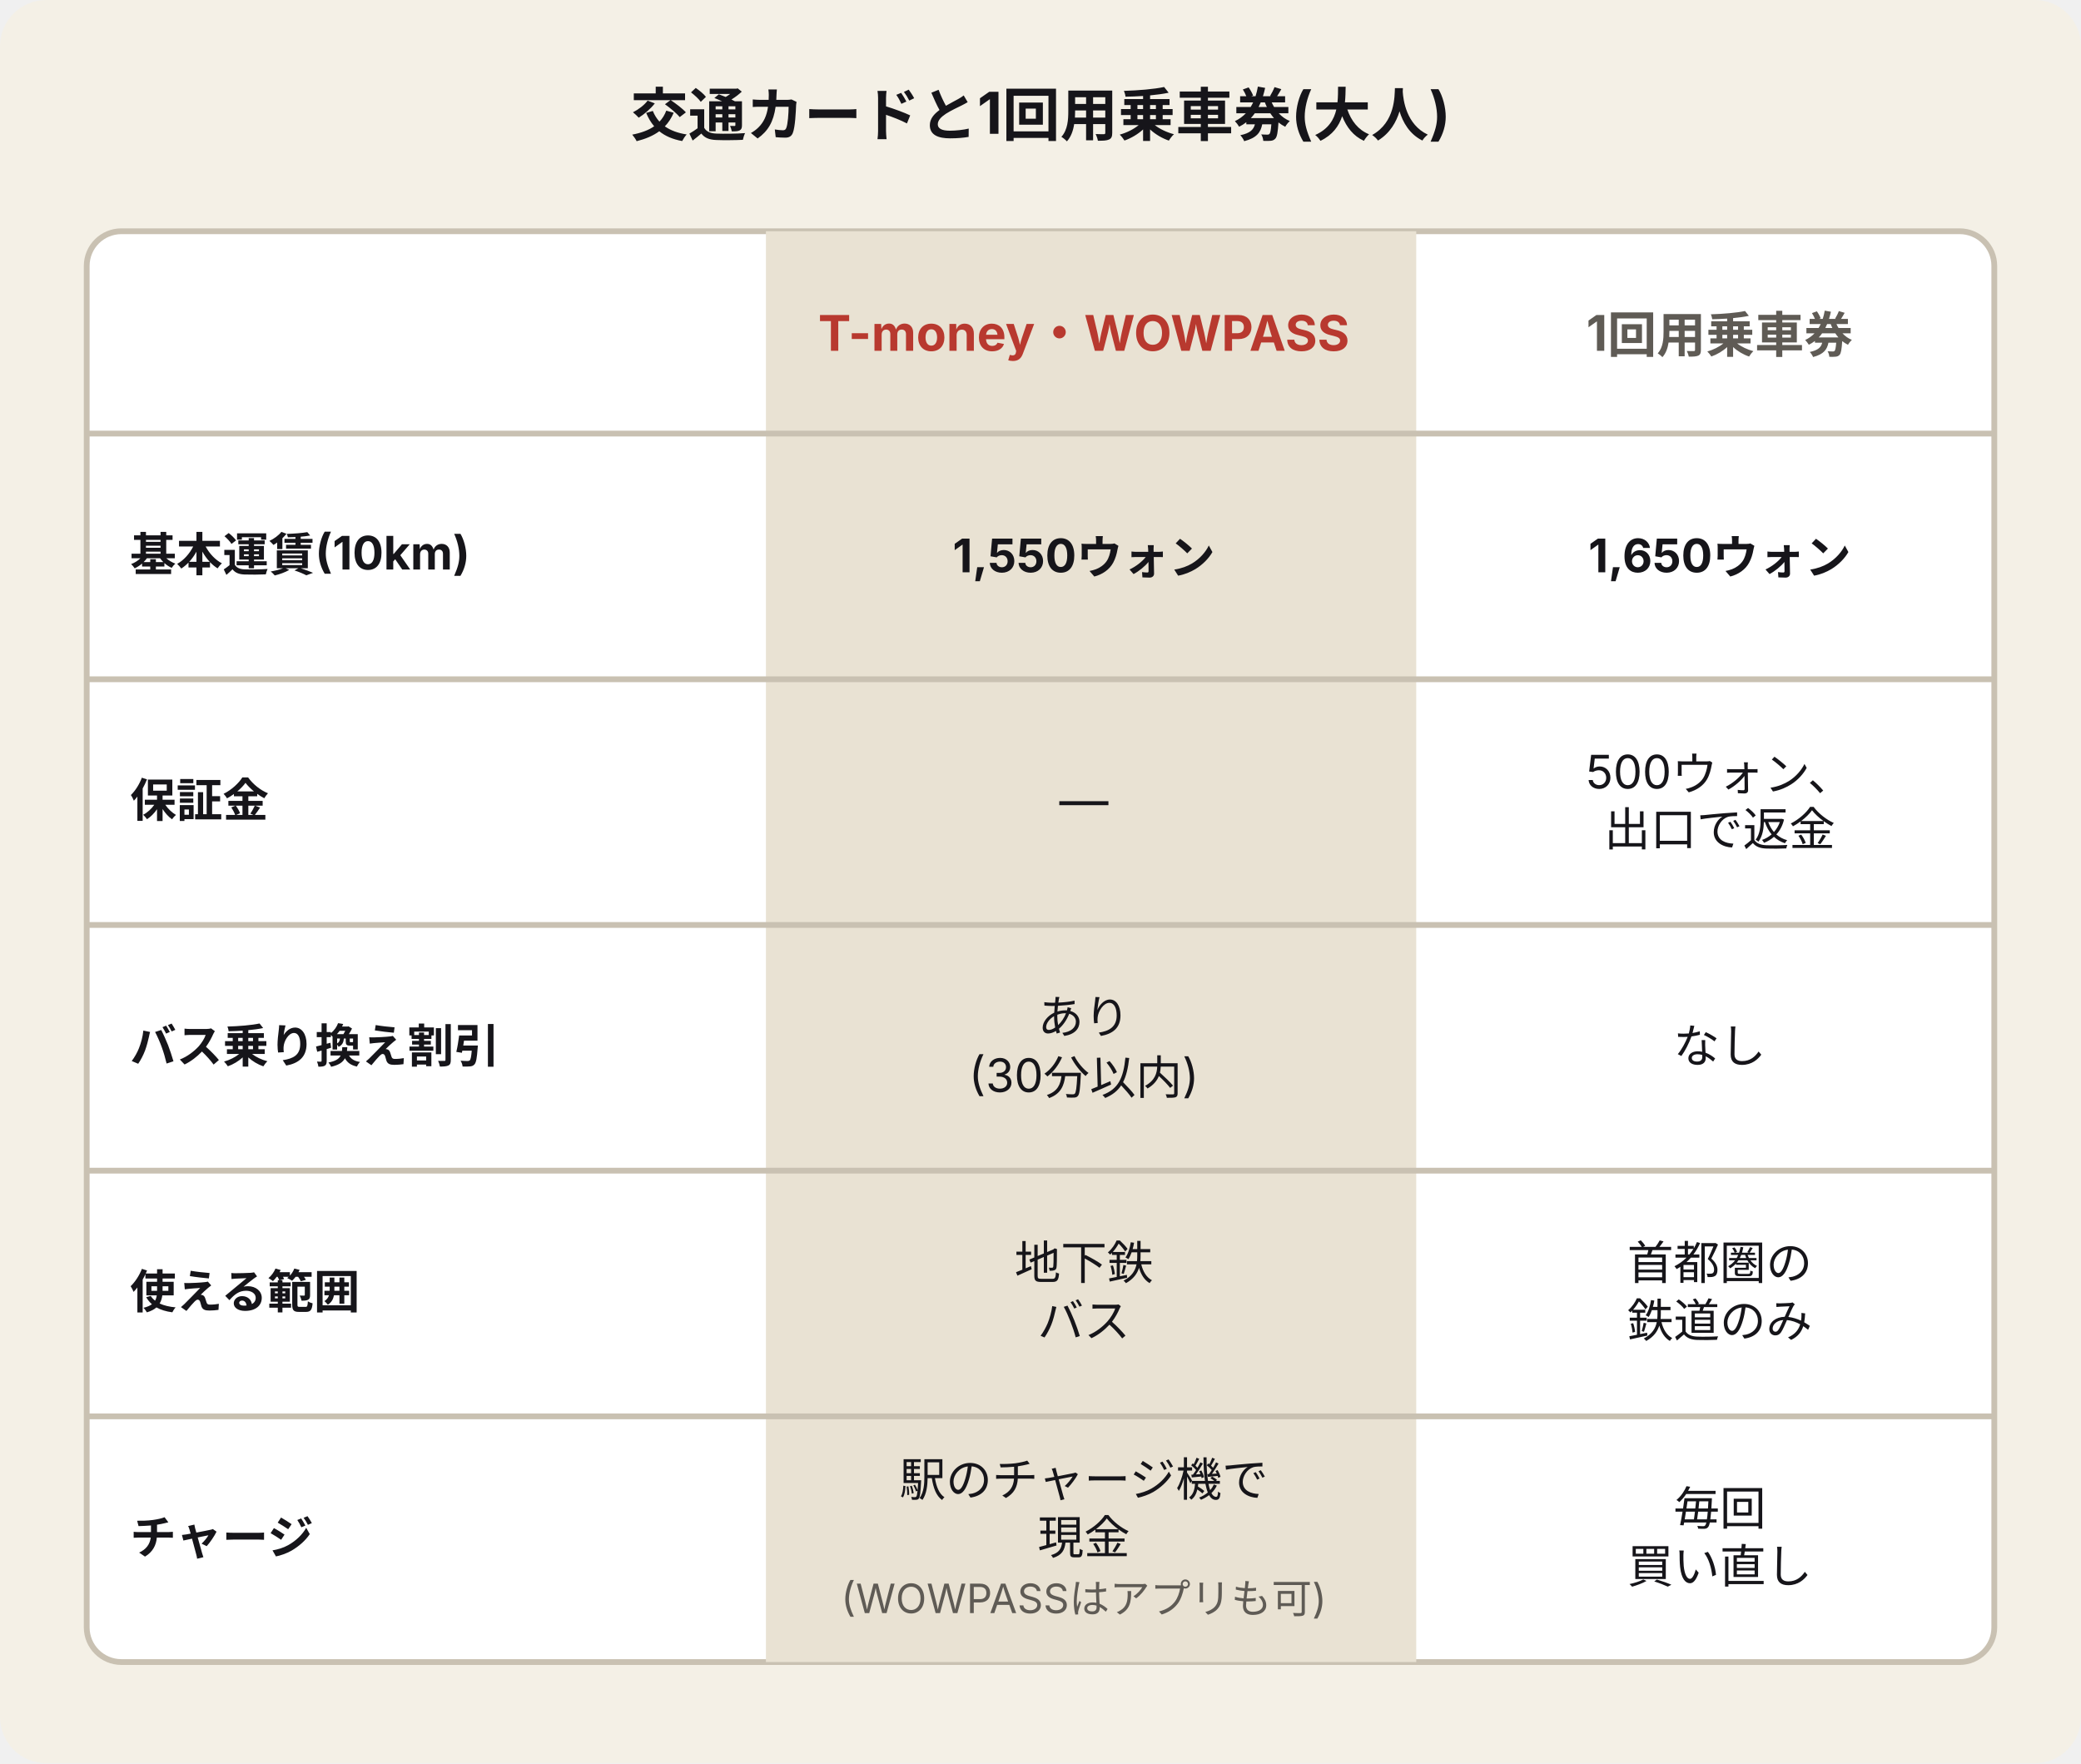
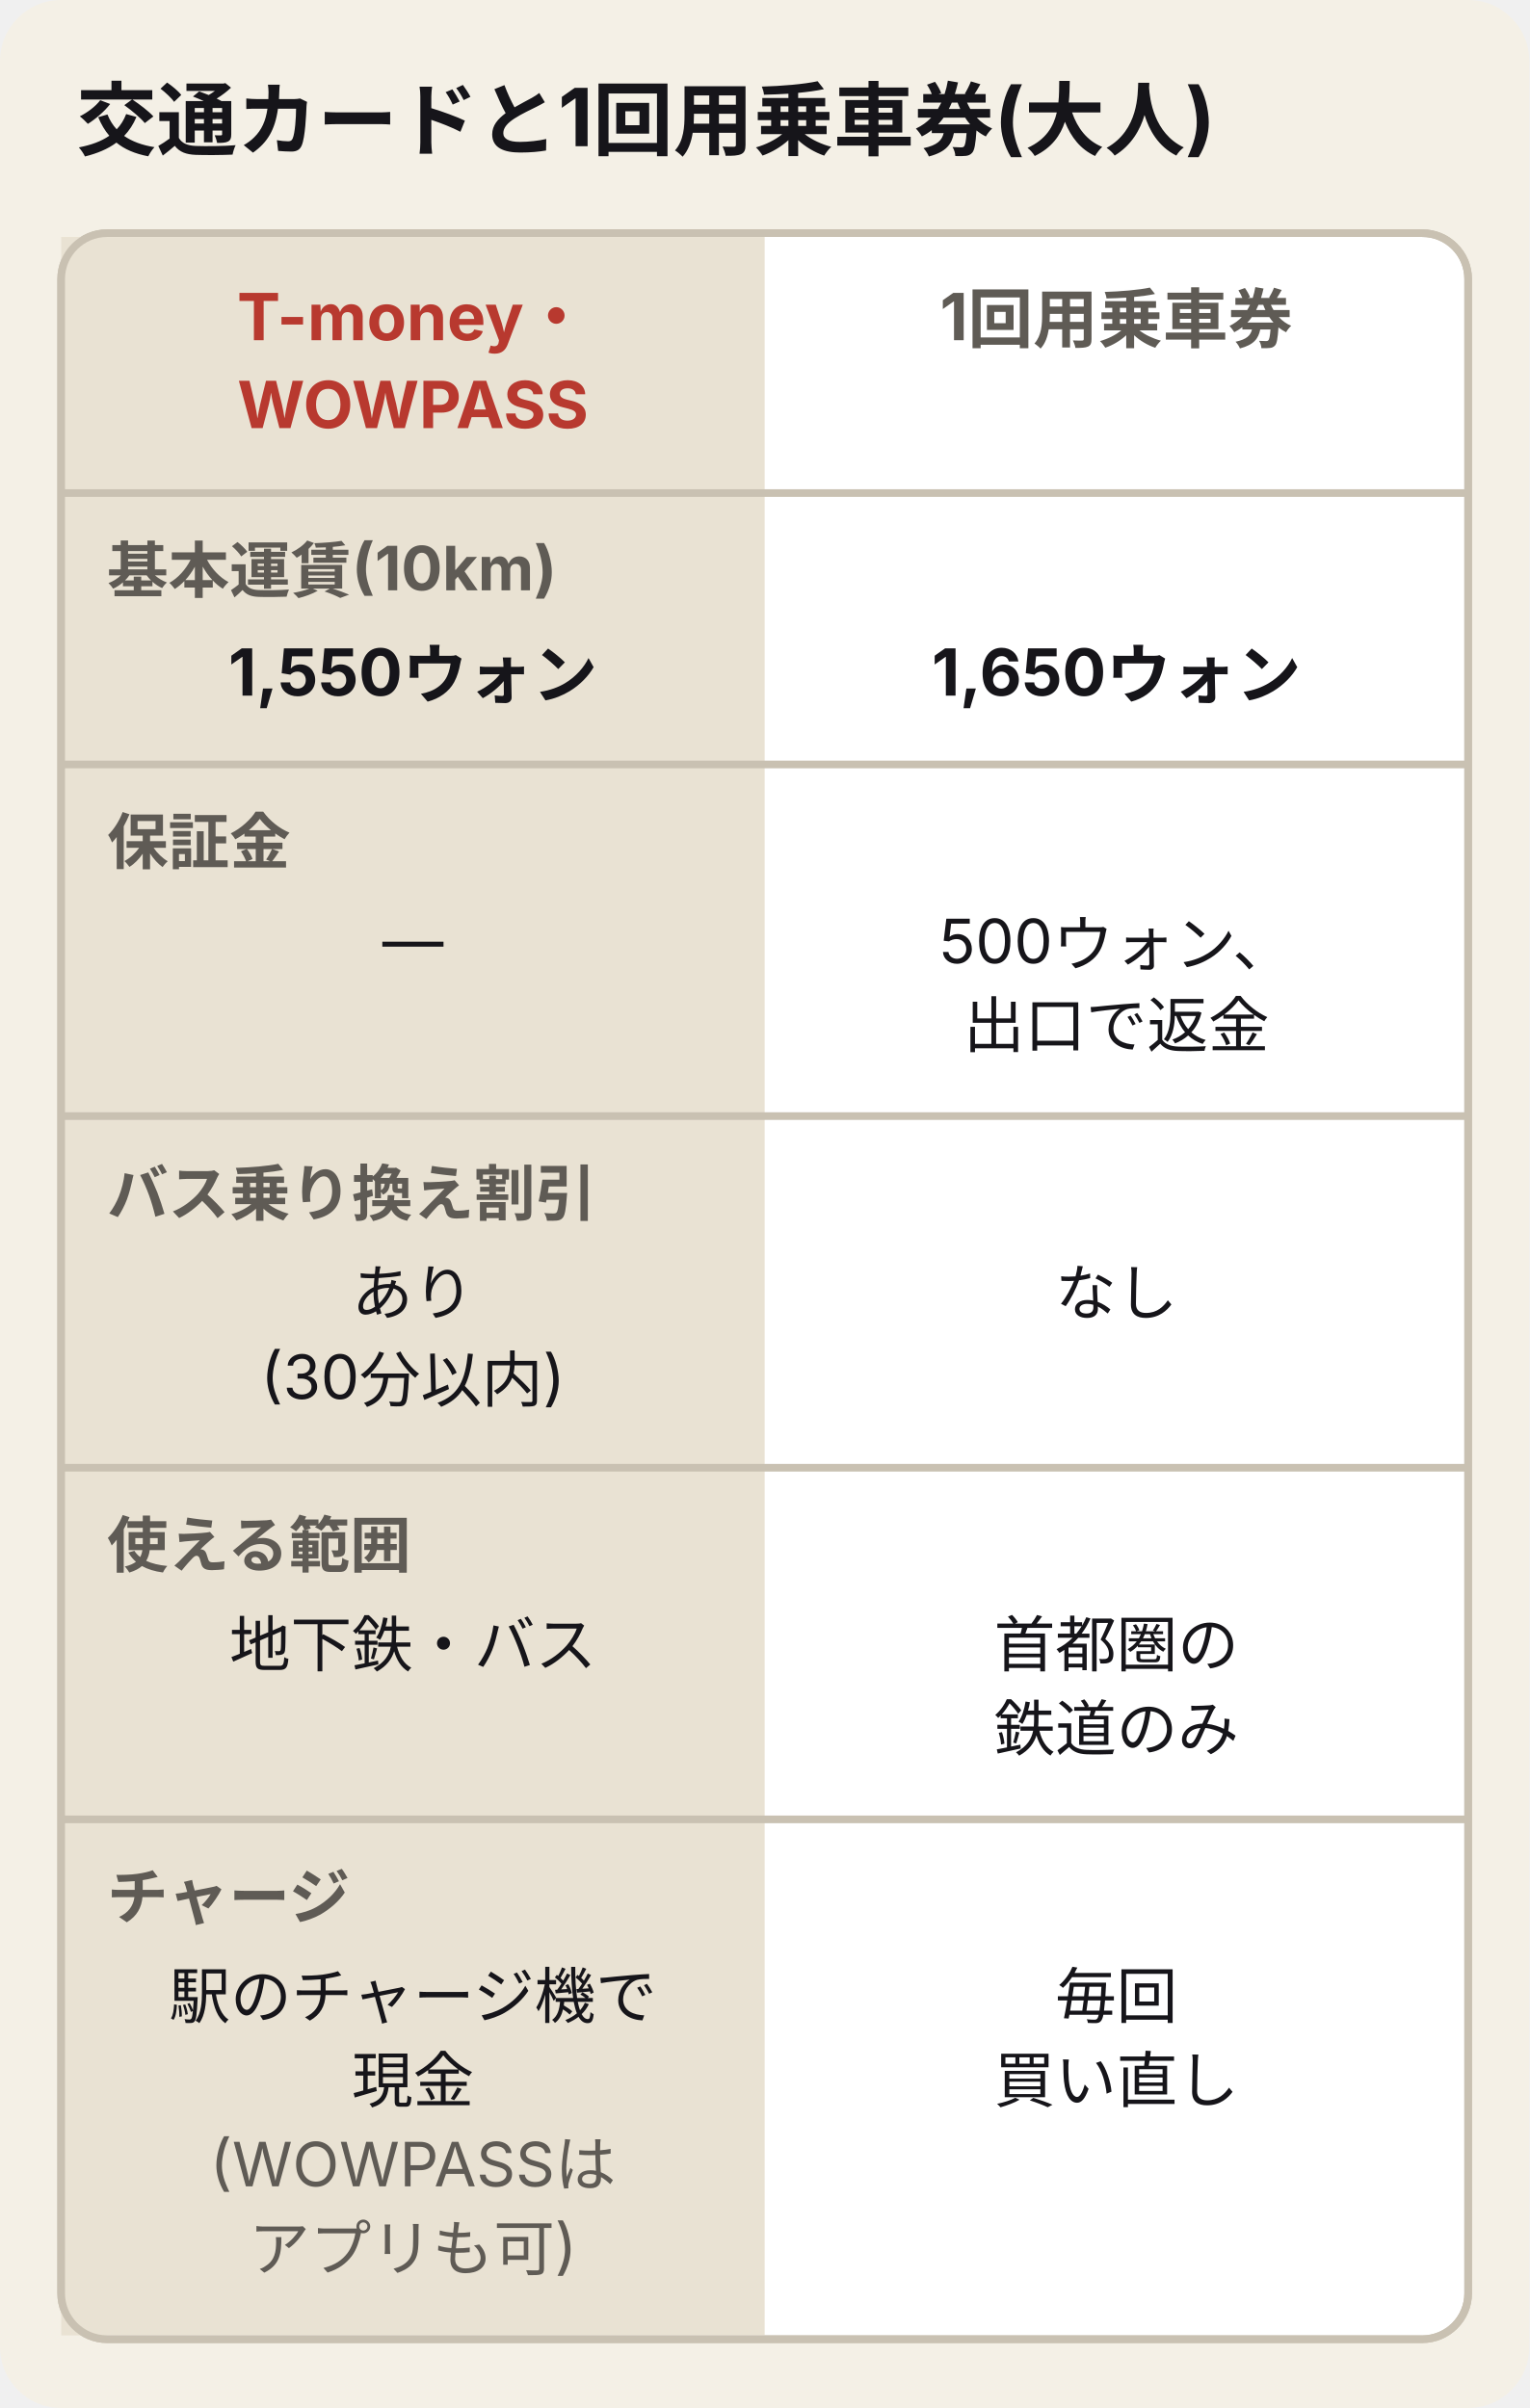
- <svg xmlns="http://www.w3.org/2000/svg" viewBox="0 0 720 610" role="img" aria-label="交通カードと1回用乗車券(大人)" font-family="system-ui, -apple-system, &quot;Noto Sans KR&quot;, &quot;Noto Sans JP&quot;, &quot;Noto Sans TC&quot;, sans-serif">
-   <rect width="720" height="610" rx="16" fill="#f4f0e6" />
+ <svg xmlns="http://www.w3.org/2000/svg" viewBox="0 0 400 630" role="img" aria-label="交通カードと1回用乗車券(大人)" font-family="system-ui, -apple-system, &quot;Noto Sans KR&quot;, &quot;Noto Sans JP&quot;, &quot;Noto Sans TC&quot;, sans-serif">
+   <rect width="400" height="630" rx="16" fill="#f4f0e6" />
  <defs>
-     <marker id="ah" viewBox="0 0 10 10" refX="9" refY="5" markerWidth="8" markerHeight="8" orient="auto-start-reverse">
+     <marker id="ah" viewBox="0 0 10 10" refX="9" refY="5" markerWidth="7" markerHeight="7" orient="auto-start-reverse">
      <path d="M0,0 L10,5 L0,10 z" fill="#16151a" />
    </marker>
  </defs>
-   <text x="360" y="40" font-size="20" fill="#16151a" text-anchor="middle" font-weight="bold" dominant-baseline="middle">交通カードと1回用乗車券(大人)</text>
-   <rect x="30" y="80" width="660" height="495" rx="12" fill="#ffffff" stroke="#c9c1b2" stroke-width="2" />
-   <rect x="265" y="80" width="225" height="495" fill="#e9e2d3" />
-   <text x="375" y="115" font-size="17" fill="#b8392f" text-anchor="middle" font-weight="bold" dominant-baseline="middle">T-money・WOWPASS</text>
-   <text x="595" y="115" font-size="17" fill="#5f5b55" text-anchor="middle" font-weight="bold" dominant-baseline="middle">1回用乗車券</text>
-   <line x1="30" y1="150" x2="690" y2="150" stroke="#c9c1b2" stroke-width="2" />
-   <text x="45" y="192" font-size="16" fill="#16151a" text-anchor="start" font-weight="bold" dominant-baseline="middle">基本運賃(10km)</text>
-   <text x="375" y="192" font-size="16" fill="#16151a" text-anchor="middle" font-weight="bold" dominant-baseline="middle">1,550ウォン</text>
-   <text x="595" y="192" font-size="16" fill="#16151a" text-anchor="middle" font-weight="bold" dominant-baseline="middle">1,650ウォン</text>
-   <line x1="30" y1="235" x2="690" y2="235" stroke="#c9c1b2" stroke-width="2" />
-   <text x="45" y="277" font-size="16" fill="#16151a" text-anchor="start" font-weight="bold" dominant-baseline="middle">保証金</text>
-   <text x="375" y="277" font-size="17" fill="#16151a" text-anchor="middle" font-weight="normal" dominant-baseline="middle">—</text>
-   <text x="595" y="267" font-size="16" fill="#16151a" text-anchor="middle" font-weight="normal" dominant-baseline="middle">500ウォン、</text>
-   <text x="595" y="287" font-size="16" fill="#16151a" text-anchor="middle" font-weight="normal" dominant-baseline="middle">出口で返金</text>
-   <line x1="30" y1="320" x2="690" y2="320" stroke="#c9c1b2" stroke-width="2" />
-   <text x="45" y="362" font-size="16" fill="#16151a" text-anchor="start" font-weight="bold" dominant-baseline="middle">バス乗り換え割引</text>
-   <text x="375" y="352" font-size="16" fill="#16151a" text-anchor="middle" font-weight="normal" dominant-baseline="middle">あり</text>
-   <text x="375" y="372" font-size="16" fill="#16151a" text-anchor="middle" font-weight="normal" dominant-baseline="middle">(30分以内)</text>
-   <text x="595" y="362" font-size="16" fill="#16151a" text-anchor="middle" font-weight="normal" dominant-baseline="middle">なし</text>
-   <line x1="30" y1="405" x2="690" y2="405" stroke="#c9c1b2" stroke-width="2" />
-   <text x="45" y="447" font-size="16" fill="#16151a" text-anchor="start" font-weight="bold" dominant-baseline="middle">使える範囲</text>
-   <text x="375" y="437" font-size="16" fill="#16151a" text-anchor="middle" font-weight="normal" dominant-baseline="middle">地下鉄</text>
-   <text x="375" y="457" font-size="16" fill="#16151a" text-anchor="middle" font-weight="normal" dominant-baseline="middle">バス</text>
-   <text x="595" y="437" font-size="16" fill="#16151a" text-anchor="middle" font-weight="normal" dominant-baseline="middle">首都圏の</text>
-   <text x="595" y="457" font-size="16" fill="#16151a" text-anchor="middle" font-weight="normal" dominant-baseline="middle">鉄道のみ</text>
-   <line x1="30" y1="490" x2="690" y2="490" stroke="#c9c1b2" stroke-width="2" />
-   <text x="45" y="532" font-size="16" fill="#16151a" text-anchor="start" font-weight="bold" dominant-baseline="middle">チャージ</text>
-   <text x="375" y="512" font-size="16" fill="#16151a" text-anchor="middle" font-weight="normal" dominant-baseline="middle">駅のチャージ機で</text>
-   <text x="375" y="532" font-size="16" fill="#16151a" text-anchor="middle" font-weight="normal" dominant-baseline="middle">現金</text>
-   <text x="375" y="553" font-size="14" fill="#5f5b55" text-anchor="middle" font-weight="normal" dominant-baseline="middle">(WOWPASSはアプリも可)</text>
-   <text x="595" y="522" font-size="16" fill="#16151a" text-anchor="middle" font-weight="normal" dominant-baseline="middle">毎回</text>
-   <text x="595" y="542" font-size="16" fill="#16151a" text-anchor="middle" font-weight="normal" dominant-baseline="middle">買い直し</text>
+   <text x="20" y="39" font-size="21" fill="#16151a" font-weight="bold" text-anchor="start">交通カードと1回用乗車券(大人)</text>
+   <rect x="16" y="61" width="368" height="551" rx="12" fill="#ffffff" stroke="#c9c1b2" stroke-width="2" />
+   <rect x="16" y="62" width="184" height="549" fill="#e9e2d3" />
+   <text x="108" y="89" font-size="17" fill="#b8392f" font-weight="bold" text-anchor="middle">T-money・</text>
+   <text x="108" y="112" font-size="17" fill="#b8392f" font-weight="bold" text-anchor="middle">WOWPASS</text>
+   <text x="292" y="89" font-size="17" fill="#5f5b55" font-weight="bold" text-anchor="middle">1回用乗車券</text>
+   <line x1="16" y1="129" x2="384" y2="129" stroke="#c9c1b2" stroke-width="2" />
+   <text x="28" y="155" font-size="16" fill="#5f5b55" font-weight="bold" text-anchor="start">基本運賃(10km)</text>
+   <text x="108" y="182" font-size="17" fill="#16151a" font-weight="bold" text-anchor="middle">1,550ウォン</text>
+   <text x="292" y="182" font-size="17" fill="#16151a" font-weight="bold" text-anchor="middle">1,650ウォン</text>
+   <line x1="16" y1="200" x2="384" y2="200" stroke="#c9c1b2" stroke-width="2" />
+   <text x="28" y="226" font-size="16" fill="#5f5b55" font-weight="bold" text-anchor="start">保証金</text>
+   <text x="108" y="252" font-size="16" fill="#16151a" text-anchor="middle">—</text>
+   <text x="292" y="252" font-size="16" fill="#16151a" text-anchor="middle">500ウォン、</text>
+   <text x="292" y="274" font-size="16" fill="#16151a" text-anchor="middle">出口で返金</text>
+   <line x1="16" y1="292" x2="384" y2="292" stroke="#c9c1b2" stroke-width="2" />
+   <text x="28" y="318" font-size="16" fill="#5f5b55" font-weight="bold" text-anchor="start">バス乗り換え割引</text>
+   <text x="108" y="344" font-size="16" fill="#16151a" text-anchor="middle">あり</text>
+   <text x="108" y="366" font-size="16" fill="#16151a" text-anchor="middle">(30分以内)</text>
+   <text x="292" y="344" font-size="16" fill="#16151a" text-anchor="middle">なし</text>
+   <line x1="16" y1="384" x2="384" y2="384" stroke="#c9c1b2" stroke-width="2" />
+   <text x="28" y="410" font-size="16" fill="#5f5b55" font-weight="bold" text-anchor="start">使える範囲</text>
+   <text x="108" y="436" font-size="16" fill="#16151a" text-anchor="middle">地下鉄・バス</text>
+   <text x="292" y="436" font-size="16" fill="#16151a" text-anchor="middle">首都圏の</text>
+   <text x="292" y="458" font-size="16" fill="#16151a" text-anchor="middle">鉄道のみ</text>
+   <line x1="16" y1="476" x2="384" y2="476" stroke="#c9c1b2" stroke-width="2" />
+   <text x="28" y="502" font-size="16" fill="#5f5b55" font-weight="bold" text-anchor="start">チャージ</text>
+   <text x="108" y="528" font-size="16" fill="#16151a" text-anchor="middle">駅のチャージ機で</text>
+   <text x="108" y="550" font-size="16" fill="#16151a" text-anchor="middle">現金</text>
+   <text x="108" y="572" font-size="16" fill="#5f5b55" text-anchor="middle">(WOWPASSは</text>
+   <text x="108" y="594" font-size="16" fill="#5f5b55" text-anchor="middle">アプリも可)</text>
+   <text x="292" y="528" font-size="16" fill="#16151a" text-anchor="middle">毎回</text>
+   <text x="292" y="550" font-size="16" fill="#16151a" text-anchor="middle">買い直し</text>
+   <rect x="16" y="61" width="368" height="551" rx="12" fill="none" stroke="#c9c1b2" stroke-width="2" />
</svg>
